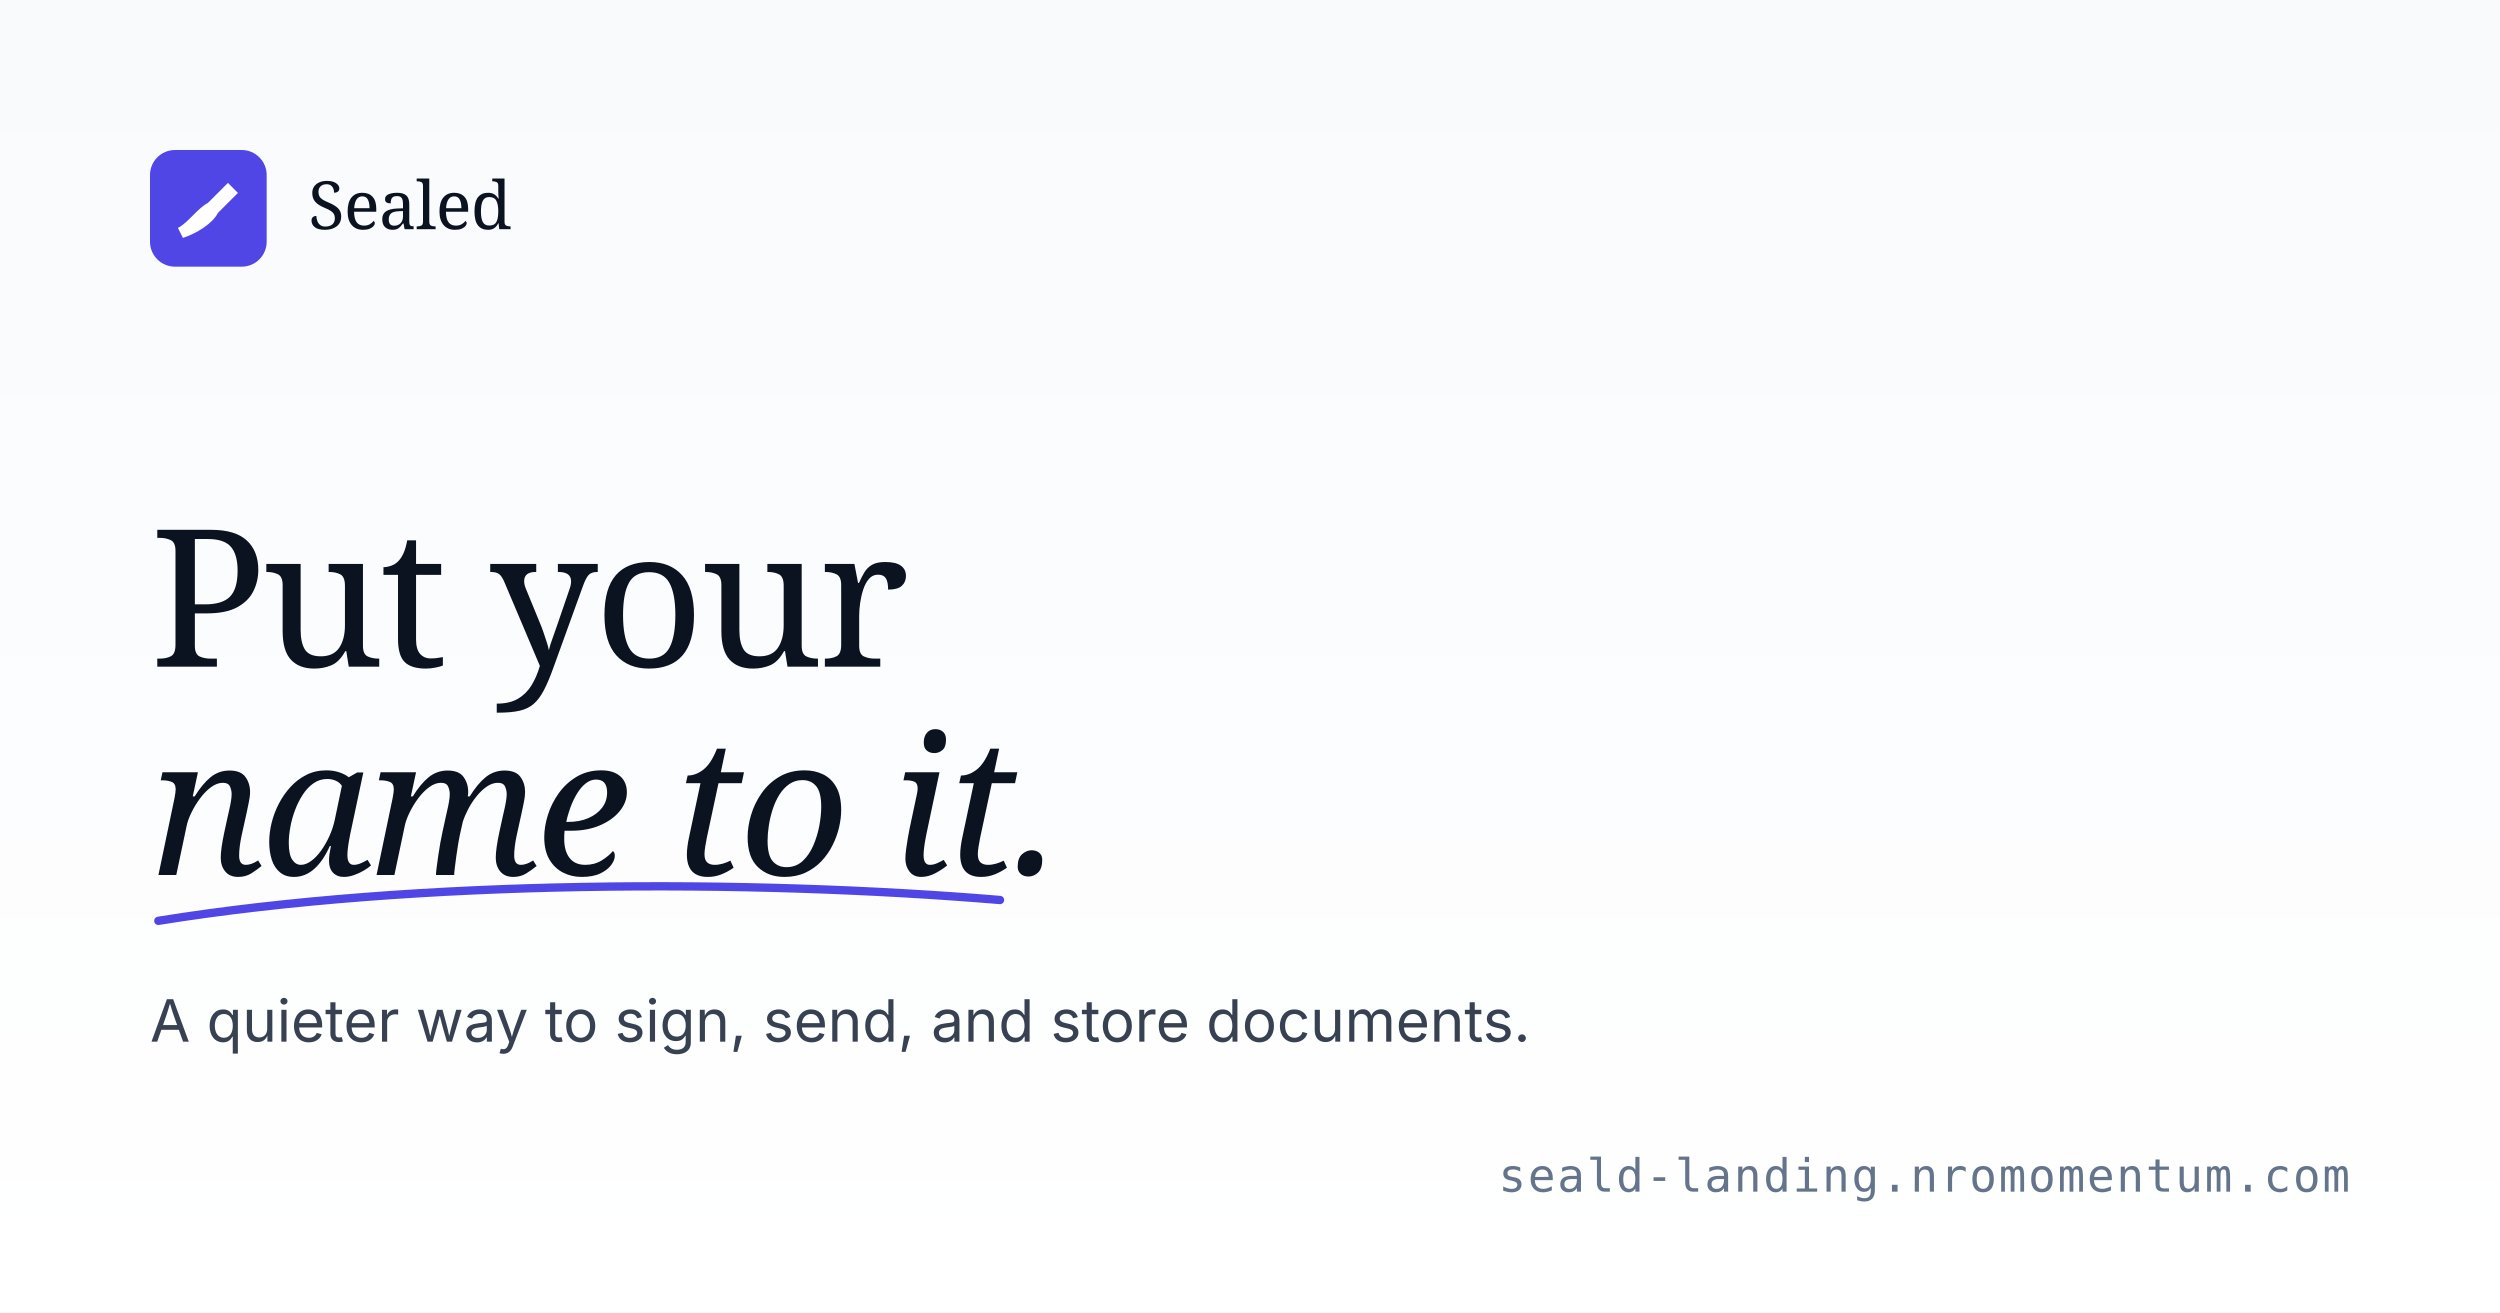
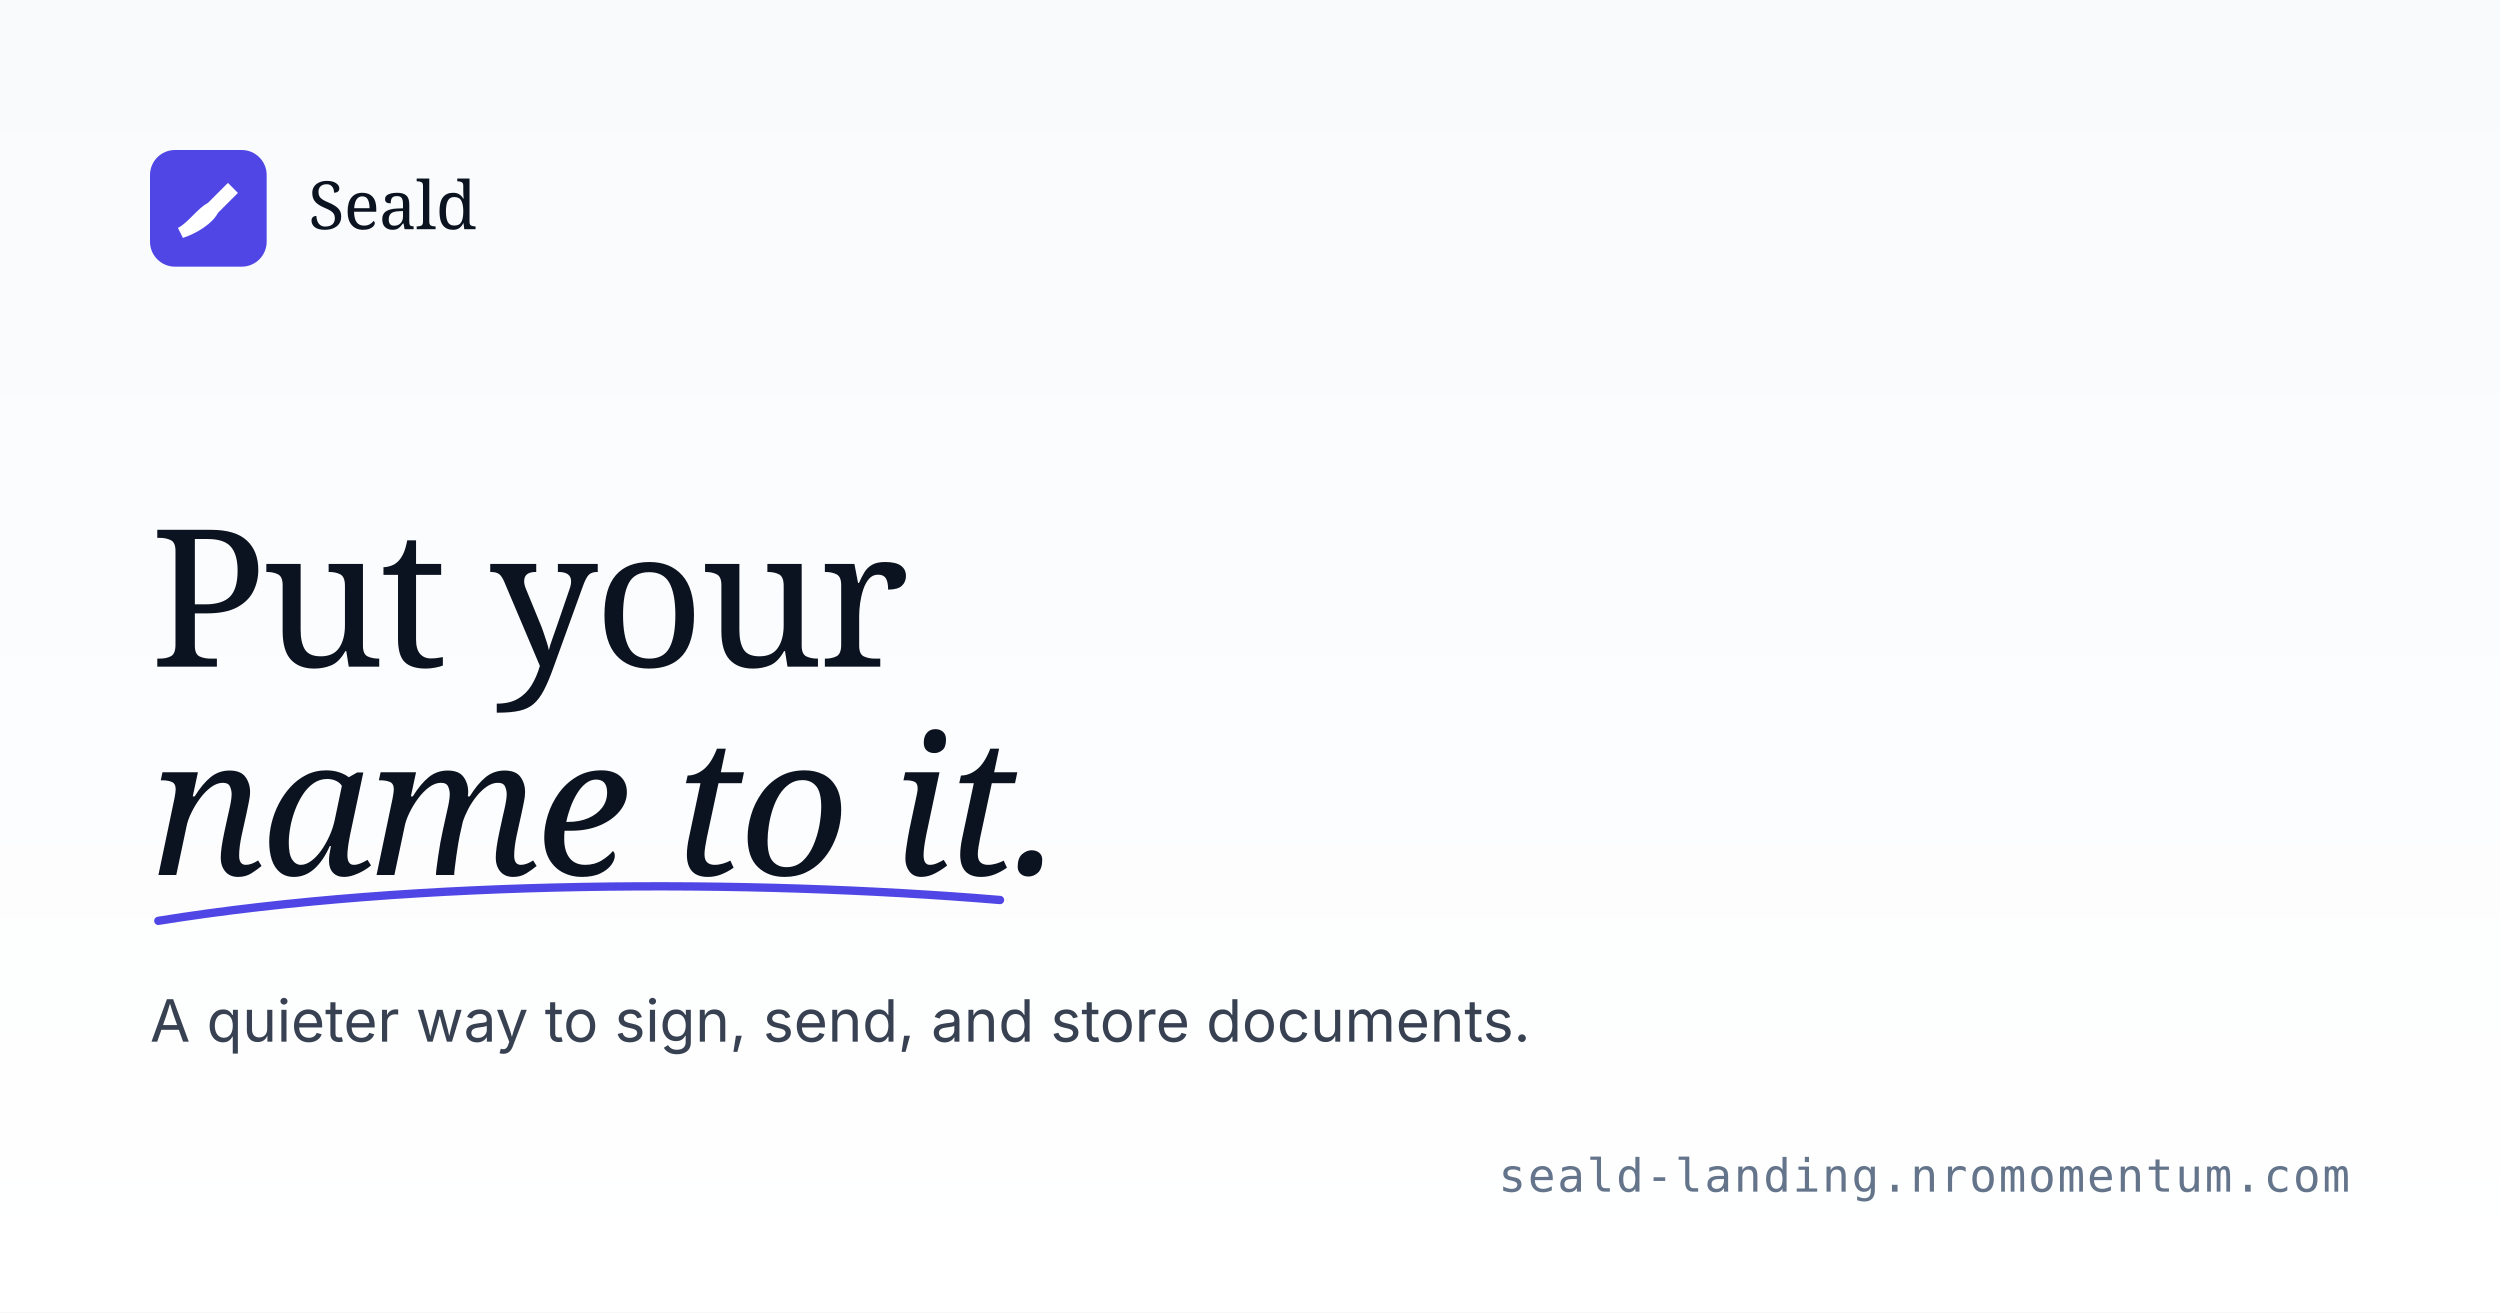
<svg xmlns="http://www.w3.org/2000/svg" viewBox="0 0 1200 630" width="1200" height="630">
  <defs>
    <linearGradient id="bg" x1="0" y1="0" x2="0" y2="1">
      <stop offset="0" stop-color="#F8FAFC" />
      <stop offset="1" stop-color="#FFFFFF" />
    </linearGradient>
  </defs>
  <rect width="1200" height="630" fill="url(#bg)" />
  <g transform="translate(72,72)">
    <rect width="56" height="56" rx="12" fill="#4F46E5" />
    <g transform="translate(11,11) scale(1.2)" fill="#FFFFFF">
      <path d="M2 22 C 6 20, 10 14, 14 12 L 22 4 L 26 8 L 18 16 C 16 20, 10 24, 4 26 Z" />
    </g>
-     <text x="76" y="38" font-family="'Source Serif 4', Georgia, serif" font-size="32" font-weight="500" fill="#0B1220" letter-spacing="-0.01em">Sealed</text>
+     <text x="76" y="38" font-family="'Source Serif 4', Georgia, serif" font-size="32" font-weight="500" fill="#0B1220" letter-spacing="-0.01em">Seald</text>
  </g>
  <text x="72" y="320" font-family="'Source Serif 4', Georgia, serif" font-size="92" font-weight="500" fill="#0B1220" letter-spacing="-0.02em">Put your</text>
  <text x="72" y="420" font-family="'Source Serif 4', Georgia, serif" font-style="italic" font-size="92" font-weight="500" fill="#0B1220" letter-spacing="-0.02em">name to it.</text>
  <path d="M76 442 C 200 422, 360 422, 480 432" stroke="#4F46E5" stroke-width="4" stroke-linecap="round" fill="none" />
  <text x="72" y="500" font-family="'Inter', system-ui, sans-serif" font-size="28" fill="#374151">A quieter way to sign, send, and store documents.</text>
  <text x="1128" y="572" text-anchor="end" font-family="'JetBrains Mono', monospace" font-size="22" fill="#64748B" letter-spacing="0.04em">seald-landing.nromomentum.com</text>
</svg>
